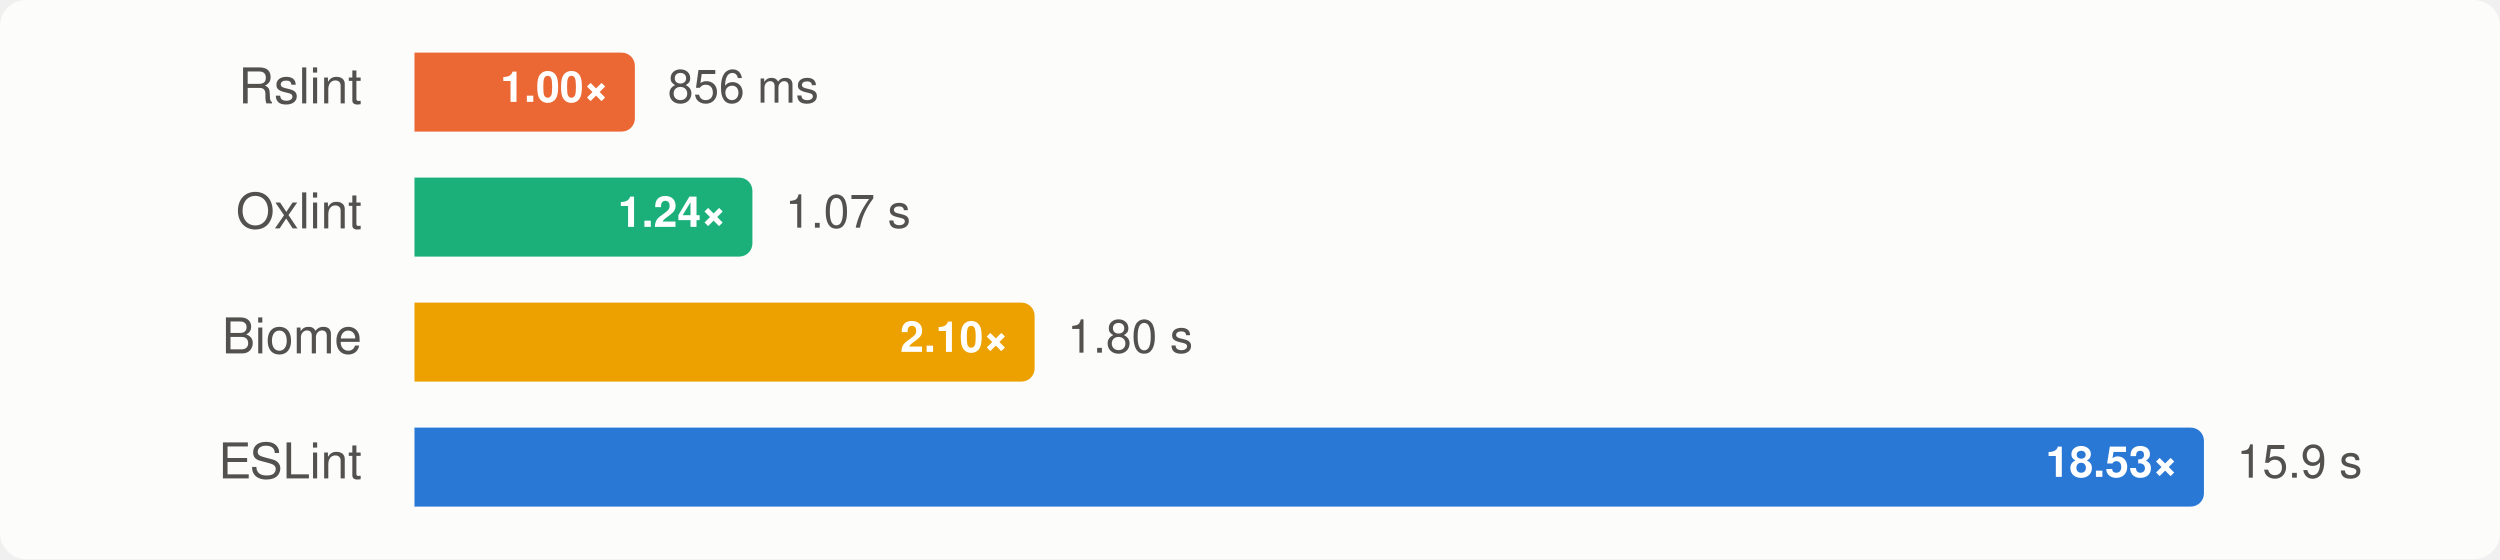
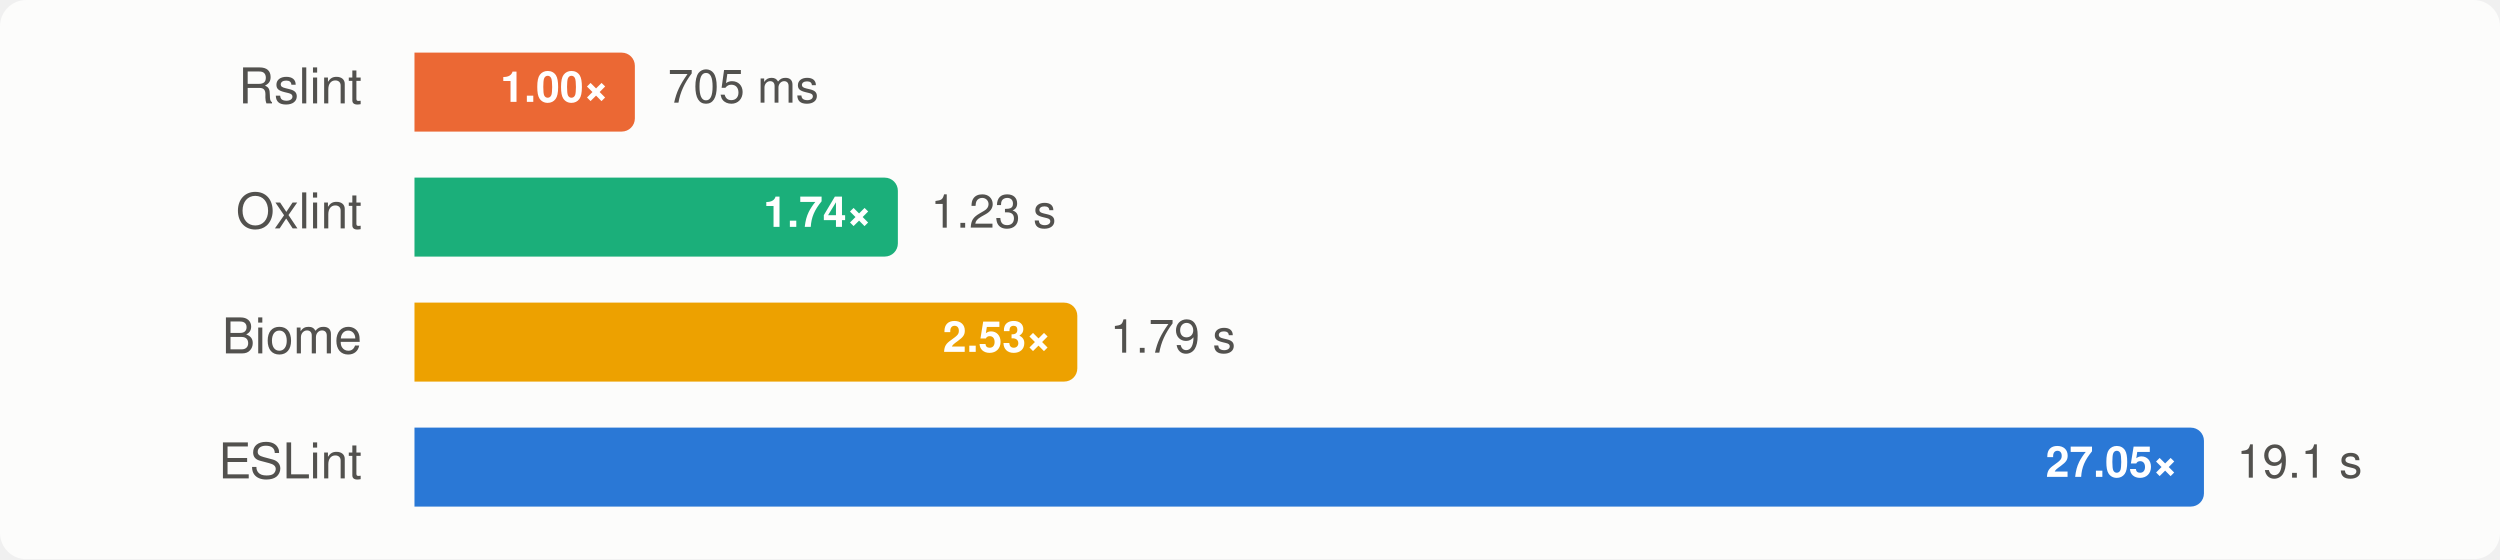
<svg xmlns="http://www.w3.org/2000/svg" width="760" height="170" viewBox="0 0 760 170" font-family="-apple-system, BlinkMacSystemFont, 'Segoe UI', Helvetica, Arial, sans-serif" role="img" aria-label="Group B, rstest: median wall time, lower is better">
  <style>
    .surface { fill: #fcfcfb; }
    .t-primary { fill: #0b0b0b; }
    .t-secondary { fill: #52514e; }
    .ratio { fill: #ffffff; }
    .bar-eslint { fill: #2a78d6; }
    .bar-rslint { fill: #eb6834; }
    .bar-oxlint { fill: #1baf7a; }
    .bar-biome { fill: #eda100; }
    @media (prefers-color-scheme: dark) {
      .surface { fill: #1a1a19; }
      .t-primary { fill: #f0efec; }
      .t-secondary { fill: #c3c2b7; }
      .bar-eslint { fill: #3987e5; }
      .bar-rslint { fill: #d95926; }
      .bar-oxlint { fill: #199e70; }
      .bar-biome { fill: #c98500; }
    }
  </style>
  <rect class="surface" width="760" height="170" rx="8" />
  <g>
    <text class="t-secondary" x="110" y="28" text-anchor="end" dominant-baseline="central" font-size="15">Rslint</text>
    <path class="bar-rslint" d="M126,16H189A4,4 0 0 1 193,20V36A4,4 0 0 1 189,40H126Z" />
    <text class="ratio" x="185" y="28" text-anchor="end" dominant-baseline="central" font-size="13" font-weight="700">1.00×</text>
-     <text class="t-secondary" x="203" y="28" dominant-baseline="central" font-size="14">856 ms</text>
+     <text class="t-secondary" x="203" y="28" dominant-baseline="central" font-size="14">705 ms</text>
  </g>
  <g>
    <text class="t-secondary" x="110" y="66" text-anchor="end" dominant-baseline="central" font-size="15">Oxlint</text>
-     <path class="bar-oxlint" d="M126,54H224.731A4,4 0 0 1 228.731,58V74A4,4 0 0 1 224.731,78H126Z" />
-     <text class="ratio" x="220.731" y="66" text-anchor="end" dominant-baseline="central" font-size="13" font-weight="700">1.24×</text>
-     <text class="t-secondary" x="238.731" y="66" dominant-baseline="central" font-size="14">1.07 s</text>
+     <path class="bar-oxlint" d="M126,54H268.952A4,4 0 0 1 272.952,58V74A4,4 0 0 1 268.952,78H126Z" />
+     <text class="ratio" x="264.952" y="66" text-anchor="end" dominant-baseline="central" font-size="13" font-weight="700">1.74×</text>
+     <text class="t-secondary" x="282.952" y="66" dominant-baseline="central" font-size="14">1.23 s</text>
  </g>
  <g>
    <text class="t-secondary" x="110" y="104" text-anchor="end" dominant-baseline="central" font-size="15">Biome</text>
-     <path class="bar-biome" d="M126,92H310.524A4,4 0 0 1 314.524,96V112A4,4 0 0 1 310.524,116H126Z" />
-     <text class="ratio" x="306.524" y="104" text-anchor="end" dominant-baseline="central" font-size="13" font-weight="700">2.10×</text>
-     <text class="t-secondary" x="324.524" y="104" dominant-baseline="central" font-size="14">1.80 s</text>
+     <path class="bar-biome" d="M126,92H323.503A4,4 0 0 1 327.503,96V112A4,4 0 0 1 323.503,116H126Z" />
+     <text class="ratio" x="319.503" y="104" text-anchor="end" dominant-baseline="central" font-size="13" font-weight="700">2.53×</text>
+     <text class="t-secondary" x="337.503" y="104" dominant-baseline="central" font-size="14">1.79 s</text>
  </g>
  <g>
    <text class="t-secondary" x="110" y="142" text-anchor="end" dominant-baseline="central" font-size="15">ESLint</text>
    <path class="bar-eslint" d="M126,130H666A4,4 0 0 1 670,134V150A4,4 0 0 1 666,154H126Z" />
-     <text class="ratio" x="662" y="142" text-anchor="end" dominant-baseline="central" font-size="13" font-weight="700">18.53×</text>
-     <text class="t-secondary" x="680" y="142" dominant-baseline="central" font-size="14">15.9 s</text>
+     <text class="ratio" x="662" y="142" text-anchor="end" dominant-baseline="central" font-size="13" font-weight="700">27.05×</text>
+     <text class="t-secondary" x="680" y="142" dominant-baseline="central" font-size="14">19.1 s</text>
  </g>
</svg>
